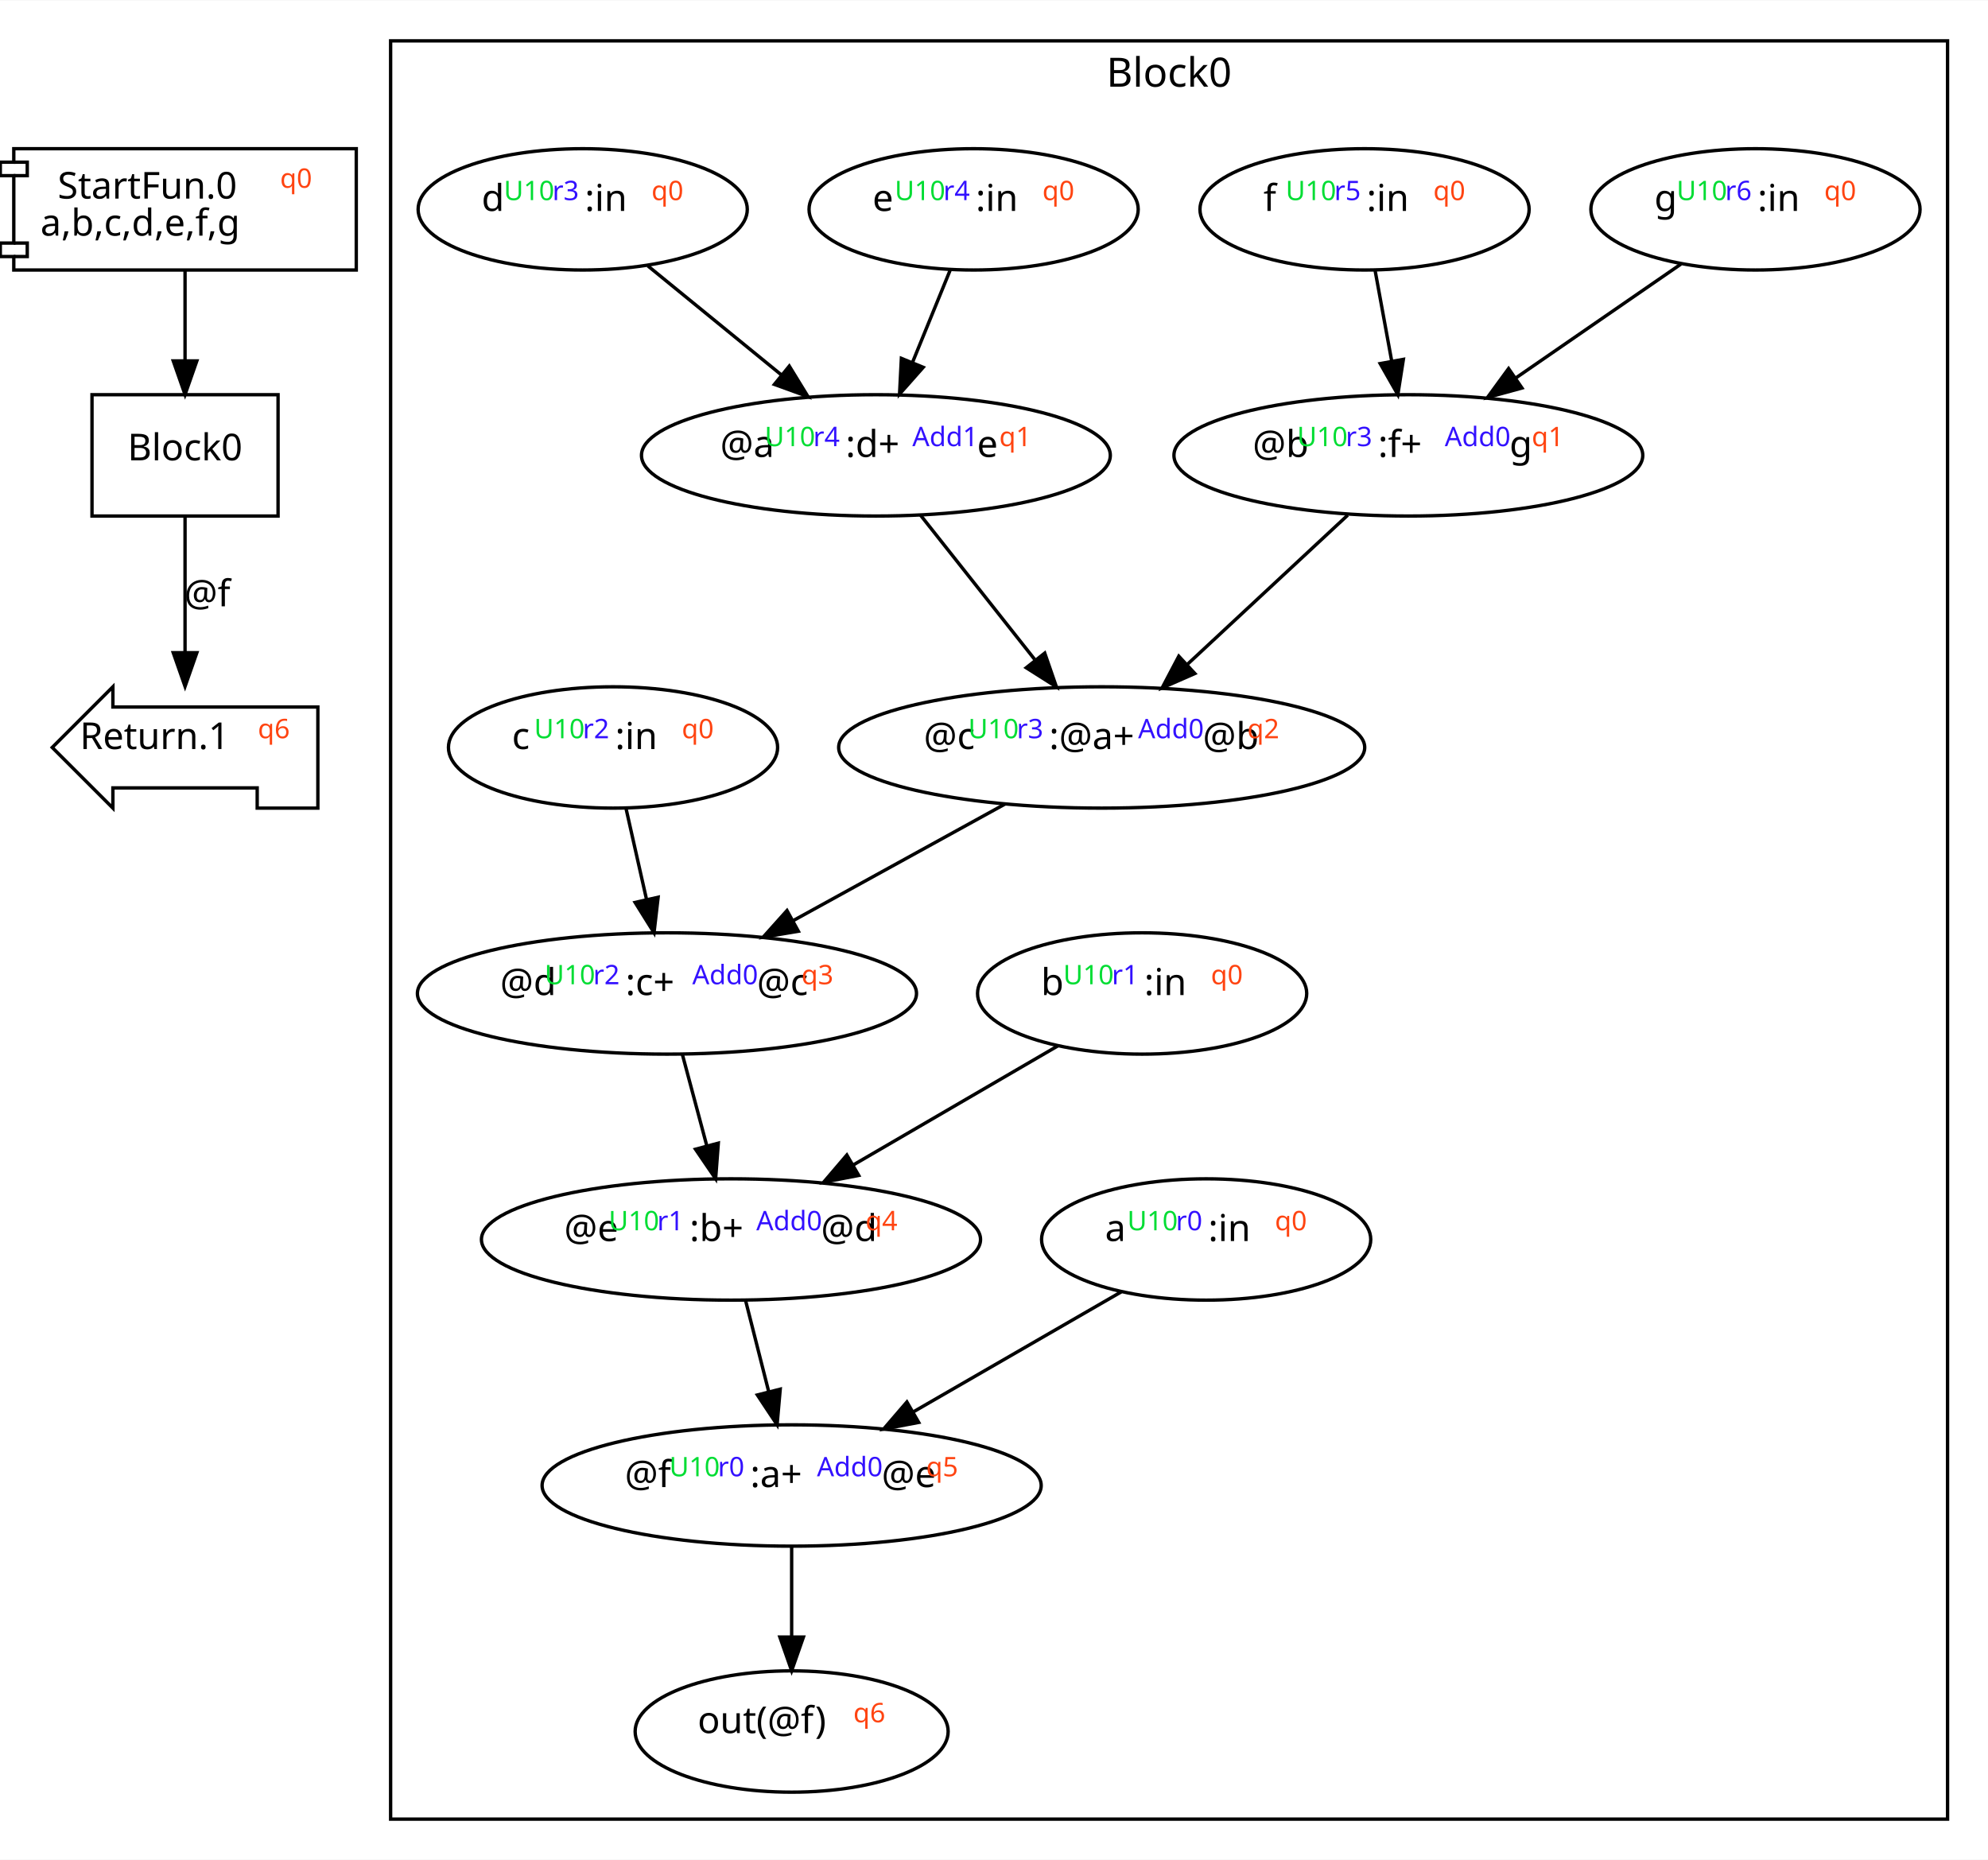
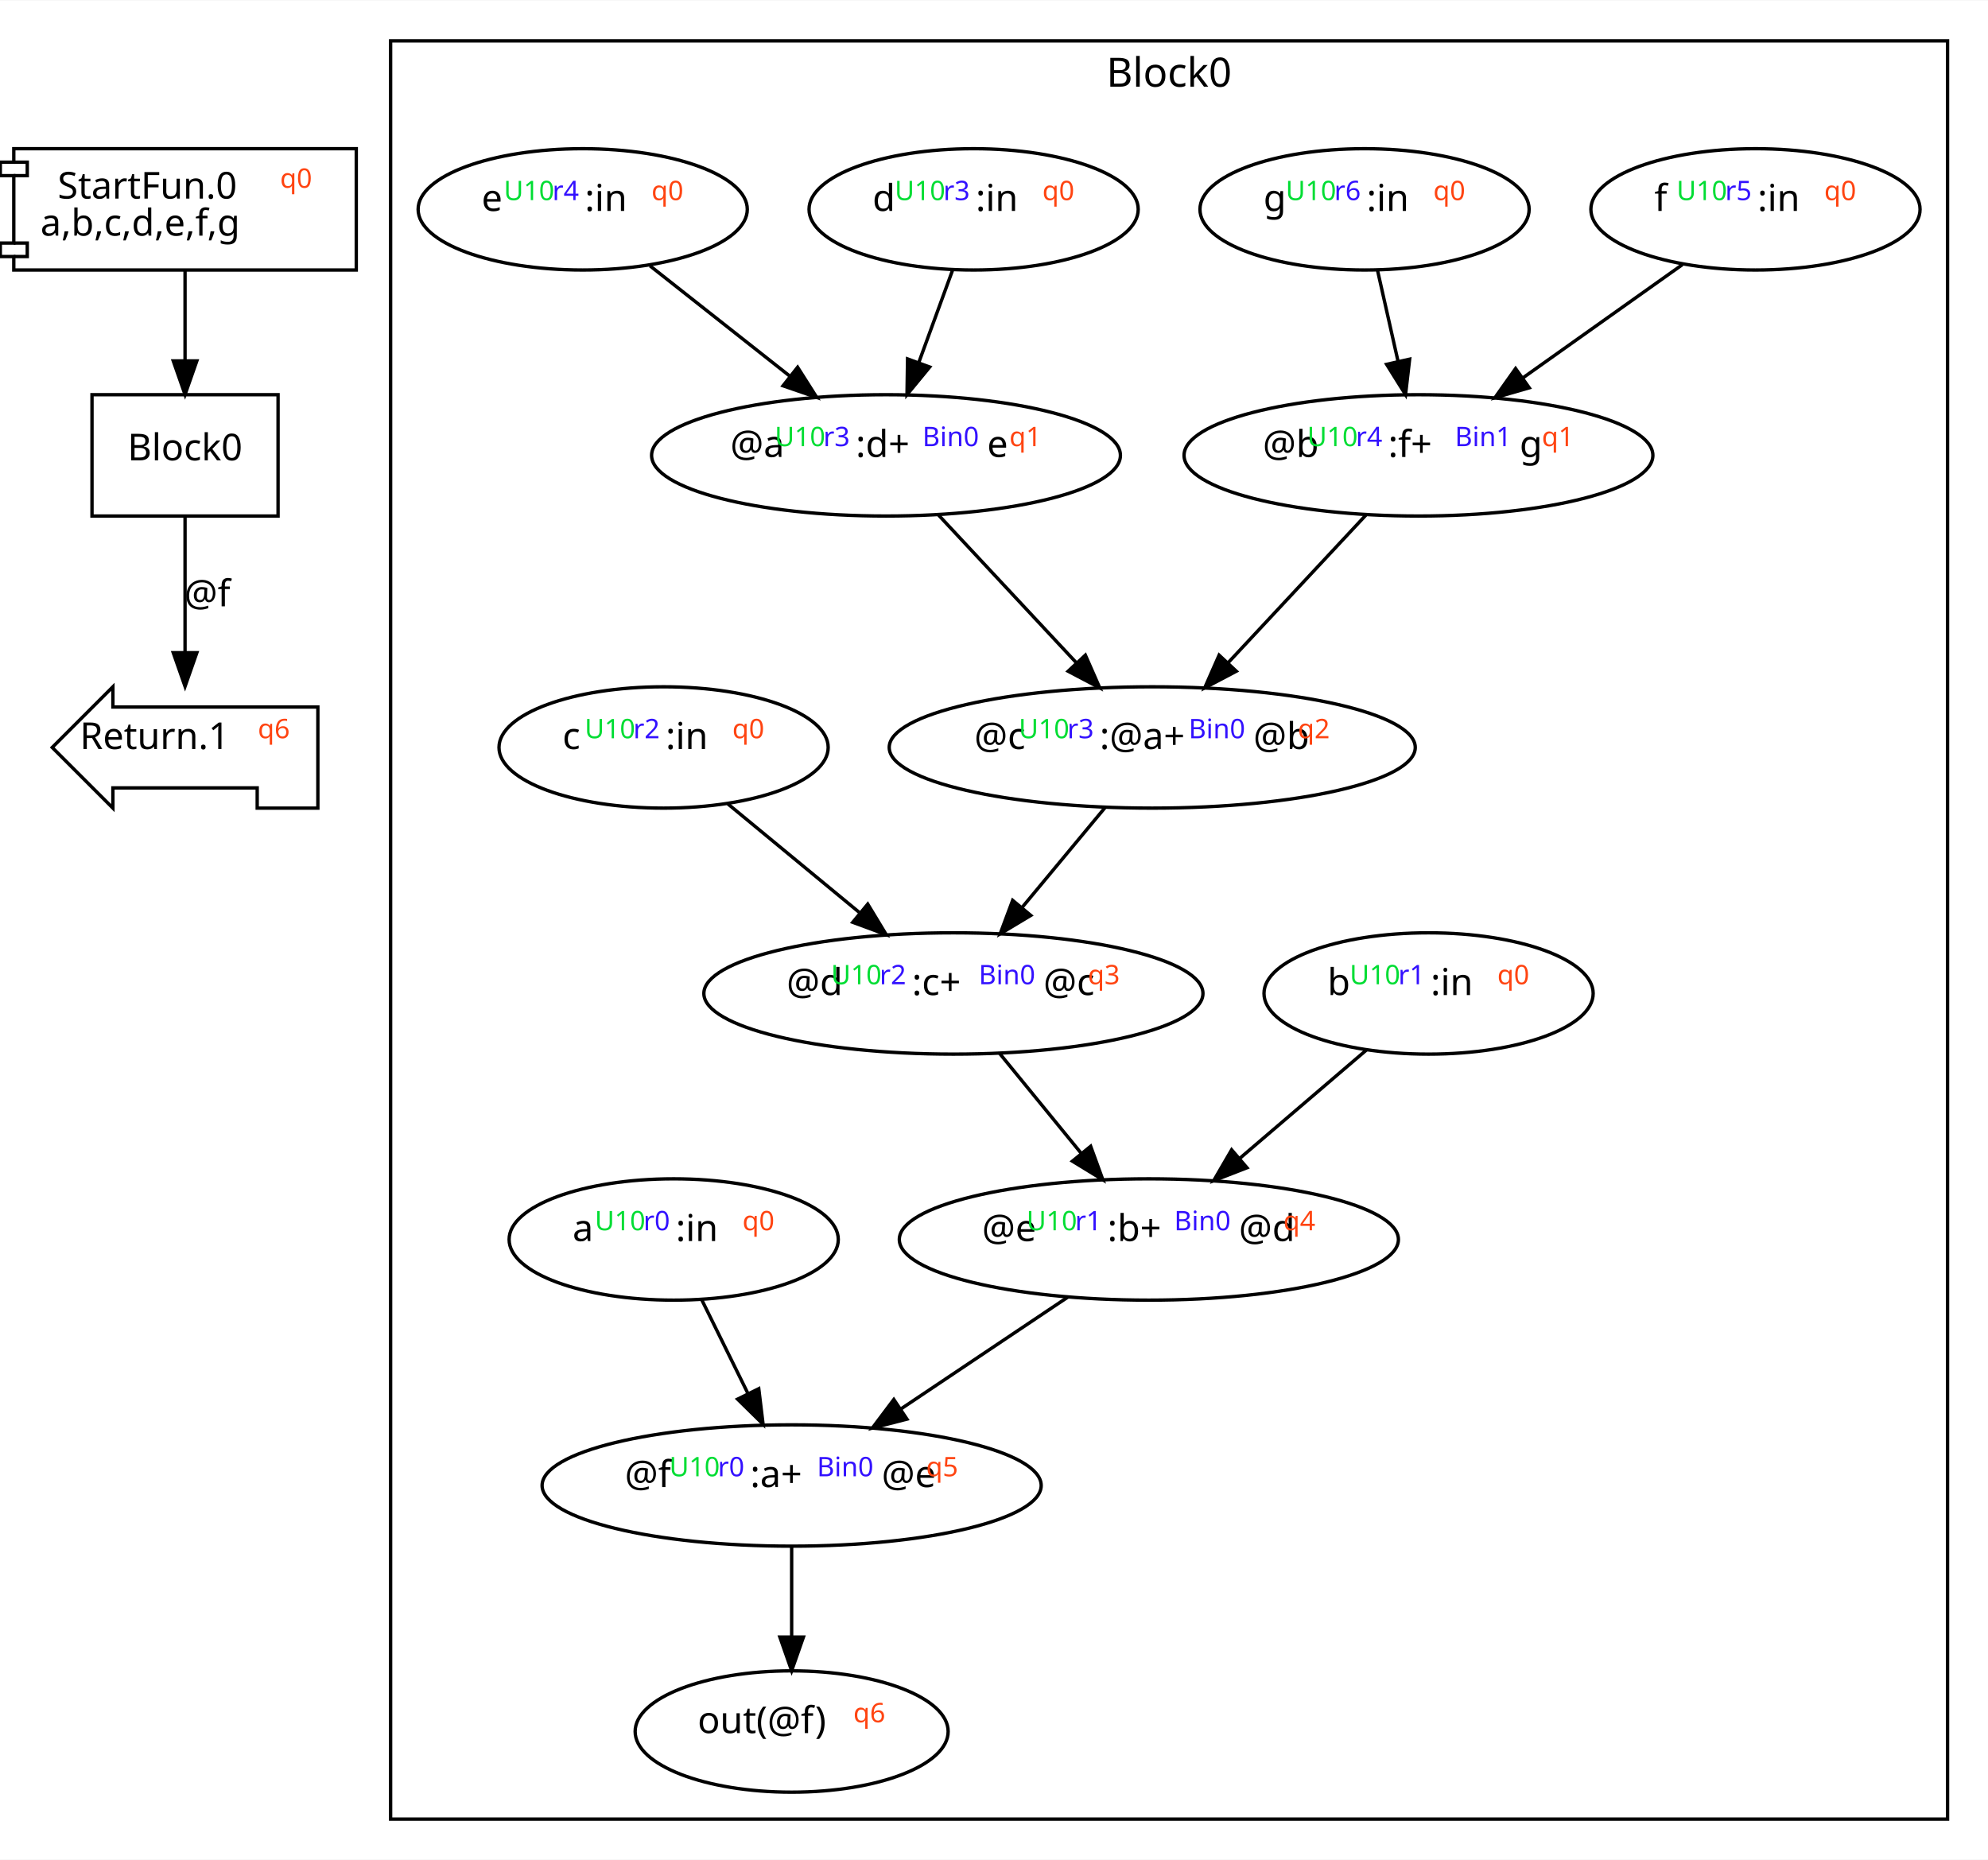
<svg xmlns="http://www.w3.org/2000/svg" width="590pt" height="552pt" viewBox="0.00 0.00 589.91 551.67">
  <g id="graph0" class="graph" transform="scale(1 1) rotate(0) translate(4 547.67)">
    <polygon fill="white" stroke="transparent" points="-4,4 -4,-547.67 585.91,-547.67 585.91,4 -4,4" />
    <g id="clust1" class="cluster">
      <polygon fill="none" stroke="black" points="111.91,-8 111.91,-535.67 573.91,-535.67 573.91,-8 111.91,-8" />
      <text text-anchor="middle" x="342.91" y="-522.07" font-family="Monaco" font-size="12.00">Block0</text>
    </g>
    <g id="node1" class="node">
      <polygon fill="none" stroke="black" points="101.72,-503.67 0.09,-503.67 0.09,-499.67 -3.91,-499.67 -3.91,-495.67 0.09,-495.67 0.09,-475.67 -3.91,-475.67 -3.91,-471.67 0.09,-471.67 0.09,-467.67 101.72,-467.67 101.72,-503.67" />
      <polyline fill="none" stroke="black" points="0.09,-499.67 4.09,-499.67 4.09,-495.67 0.09,-495.67 " />
      <polyline fill="none" stroke="black" points="0.09,-475.67 4.09,-475.67 4.09,-471.67 0.09,-471.67 " />
      <text text-anchor="start" x="13.1" y="-488.87" font-family="Monaco" font-size="11.00">StartFun.0</text>
      <text text-anchor="start" x="79.11" y="-488.87" font-family="Monaco" baseline-shift="super" font-size="8.00" fill="#ff4411">q0</text>
      <text text-anchor="start" x="8" y="-477.87" font-family="Monaco" font-size="11.00">a,b,c,d,e,f,g</text>
    </g>
    <g id="node2" class="node">
      <polygon fill="none" stroke="black" points="78.51,-430.67 23.3,-430.67 23.3,-394.67 78.51,-394.67 78.51,-430.67" />
      <text text-anchor="middle" x="50.91" y="-411.2" font-family="Monaco" font-size="11.00">Block0</text>
    </g>
    <g id="edge1" class="edge">
      <path fill="none" stroke="black" d="M50.91,-467.48C50.91,-459.46 50.91,-449.72 50.91,-440.74" />
      <polygon fill="black" stroke="black" points="54.41,-440.7 50.91,-430.7 47.41,-440.7 54.41,-440.7" />
    </g>
    <g id="node3" class="node">
      <polygon fill="none" stroke="black" points="90.32,-338 29.5,-338 29.5,-344 11.5,-326 29.5,-308 29.5,-314 72.32,-314 72.32,-308 90.32,-308 90.32,-338" />
      <text text-anchor="start" x="19.7" y="-325.53" font-family="Monaco" font-size="11.00">Return.1</text>
      <text text-anchor="start" x="72.51" y="-325.53" font-family="Monaco" baseline-shift="super" font-size="8.00" fill="#ff4411">q6</text>
    </g>
    <g id="edge2" class="edge">
      <path fill="none" stroke="black" d="M50.91,-394.53C50.91,-382.94 50.91,-367.39 50.91,-354.13" />
      <polygon fill="black" stroke="black" points="54.41,-354.11 50.91,-344.11 47.41,-354.11 54.41,-354.11" />
      <text text-anchor="middle" x="57.51" y="-367.87" font-family="Monaco" font-size="11.00">@f</text>
    </g>
    <g id="node4" class="node">
-       <ellipse fill="none" stroke="black" cx="193.91" cy="-253" rx="74.05" ry="18" />
-       <text text-anchor="start" x="144.4" y="-252.53" font-family="Monaco" font-size="11.00">@d</text>
-       <text text-anchor="start" x="157.6" y="-252.53" font-family="Monaco" baseline-shift="super" font-size="8.00" fill="#00dd33">U10</text>
-       <text text-anchor="start" x="172" y="-252.53" font-family="Monaco" baseline-shift="super" font-size="8.00" fill="#3311ff">r2</text>
-       <text text-anchor="start" x="181.6" y="-252.53" font-family="Monaco" font-size="11.00">:c+</text>
-       <text text-anchor="start" x="201.41" y="-252.53" font-family="Monaco" baseline-shift="super" font-size="8.00" fill="#3311ff">Add0</text>
-       <text text-anchor="start" x="220.61" y="-252.53" font-family="Monaco" font-size="11.00">@c</text>
-       <text text-anchor="start" x="233.81" y="-252.53" font-family="Monaco" baseline-shift="super" font-size="8.00" fill="#ff4411">q3</text>
-     </g>
-     <g id="node12" class="node">
-       <ellipse fill="none" stroke="black" cx="212.91" cy="-180" rx="74.05" ry="18" />
-       <text text-anchor="start" x="163.4" y="-179.53" font-family="Monaco" font-size="11.00">@e</text>
-       <text text-anchor="start" x="176.6" y="-179.53" font-family="Monaco" baseline-shift="super" font-size="8.00" fill="#00dd33">U10</text>
-       <text text-anchor="start" x="191" y="-179.53" font-family="Monaco" baseline-shift="super" font-size="8.00" fill="#3311ff">r1</text>
-       <text text-anchor="start" x="200.6" y="-179.53" font-family="Monaco" font-size="11.00">:b+</text>
-       <text text-anchor="start" x="220.41" y="-179.53" font-family="Monaco" baseline-shift="super" font-size="8.00" fill="#3311ff">Add0</text>
-       <text text-anchor="start" x="239.61" y="-179.53" font-family="Monaco" font-size="11.00">@d</text>
-       <text text-anchor="start" x="252.81" y="-179.53" font-family="Monaco" baseline-shift="super" font-size="8.00" fill="#ff4411">q4</text>
-     </g>
-     <g id="edge14" class="edge">
-       <path fill="none" stroke="black" d="M198.51,-234.81C200.68,-226.7 203.32,-216.84 205.74,-207.78" />
-       <polygon fill="black" stroke="black" points="209.15,-208.59 208.35,-198.03 202.38,-206.78 209.15,-208.59" />
+       <ellipse fill="none" stroke="black" cx="284.91" cy="-485.67" rx="48.84" ry="18" />
+       <text text-anchor="start" x="254.9" y="-485.2" font-family="Monaco" font-size="11.00">d</text>
+       <text text-anchor="start" x="261.5" y="-485.2" font-family="Monaco" baseline-shift="super" font-size="8.00" fill="#00dd33">U10</text>
+       <text text-anchor="start" x="275.91" y="-485.2" font-family="Monaco" baseline-shift="super" font-size="8.00" fill="#3311ff">r3</text>
+       <text text-anchor="start" x="285.51" y="-485.2" font-family="Monaco" font-size="11.00">:in</text>
+       <text text-anchor="start" x="305.31" y="-485.2" font-family="Monaco" baseline-shift="super" font-size="8.00" fill="#ff4411">q0</text>
+     </g>
+     <g id="node6" class="node">
+       <ellipse fill="none" stroke="black" cx="258.91" cy="-412.67" rx="69.56" ry="18" />
+       <text text-anchor="start" x="212.7" y="-412.2" font-family="Monaco" font-size="11.00">@a</text>
+       <text text-anchor="start" x="225.9" y="-412.2" font-family="Monaco" baseline-shift="super" font-size="8.00" fill="#00dd33">U10</text>
+       <text text-anchor="start" x="240.3" y="-412.2" font-family="Monaco" baseline-shift="super" font-size="8.00" fill="#3311ff">r3</text>
+       <text text-anchor="start" x="249.91" y="-412.2" font-family="Monaco" font-size="11.00">:d+</text>
+       <text text-anchor="start" x="269.71" y="-412.2" font-family="Monaco" baseline-shift="super" font-size="8.00" fill="#3311ff">Bin0</text>
+       <text text-anchor="start" x="288.91" y="-412.2" font-family="Monaco" font-size="11.00">e</text>
+       <text text-anchor="start" x="295.51" y="-412.2" font-family="Monaco" baseline-shift="super" font-size="8.00" fill="#ff4411">q1</text>
+     </g>
+     <g id="edge6" class="edge">
+       <path fill="none" stroke="black" d="M278.61,-467.48C275.61,-459.28 271.95,-449.29 268.61,-440.15" />
+       <polygon fill="black" stroke="black" points="271.87,-438.88 265.14,-430.7 265.3,-441.29 271.87,-438.88" />
    </g>
    <g id="node5" class="node">
-       <ellipse fill="none" stroke="black" cx="413.91" cy="-412.67" rx="69.56" ry="18" />
-       <text text-anchor="start" x="367.7" y="-412.2" font-family="Monaco" font-size="11.00">@b</text>
-       <text text-anchor="start" x="380.9" y="-412.2" font-family="Monaco" baseline-shift="super" font-size="8.00" fill="#00dd33">U10</text>
-       <text text-anchor="start" x="395.3" y="-412.2" font-family="Monaco" baseline-shift="super" font-size="8.00" fill="#3311ff">r3</text>
-       <text text-anchor="start" x="404.91" y="-412.2" font-family="Monaco" font-size="11.00">:f+</text>
-       <text text-anchor="start" x="424.71" y="-412.2" font-family="Monaco" baseline-shift="super" font-size="8.00" fill="#3311ff">Add0</text>
-       <text text-anchor="start" x="443.91" y="-412.2" font-family="Monaco" font-size="11.00">g</text>
-       <text text-anchor="start" x="450.51" y="-412.2" font-family="Monaco" baseline-shift="super" font-size="8.00" fill="#ff4411">q1</text>
-     </g>
-     <g id="node15" class="node">
-       <ellipse fill="none" stroke="black" cx="322.91" cy="-326" rx="78.05" ry="18" />
-       <text text-anchor="start" x="270.1" y="-325.53" font-family="Monaco" font-size="11.00">@c</text>
-       <text text-anchor="start" x="283.3" y="-325.53" font-family="Monaco" baseline-shift="super" font-size="8.00" fill="#00dd33">U10</text>
-       <text text-anchor="start" x="297.7" y="-325.53" font-family="Monaco" baseline-shift="super" font-size="8.00" fill="#3311ff">r3</text>
-       <text text-anchor="start" x="307.3" y="-325.53" font-family="Monaco" font-size="11.00">:@a+</text>
-       <text text-anchor="start" x="333.71" y="-325.53" font-family="Monaco" baseline-shift="super" font-size="8.00" fill="#3311ff">Add0</text>
-       <text text-anchor="start" x="352.91" y="-325.53" font-family="Monaco" font-size="11.00">@b</text>
-       <text text-anchor="start" x="366.11" y="-325.53" font-family="Monaco" baseline-shift="super" font-size="8.00" fill="#ff4411">q2</text>
-     </g>
-     <g id="edge4" class="edge">
-       <path fill="none" stroke="black" d="M395.93,-394.94C382.34,-382.3 363.51,-364.78 348.38,-350.7" />
-       <polygon fill="black" stroke="black" points="350.55,-347.94 340.85,-343.69 345.79,-353.07 350.55,-347.94" />
-     </g>
-     <g id="node6" class="node">
-       <ellipse fill="none" stroke="black" cx="516.91" cy="-485.67" rx="48.84" ry="18" />
-       <text text-anchor="start" x="486.9" y="-485.2" font-family="Monaco" font-size="11.00">g</text>
-       <text text-anchor="start" x="493.5" y="-485.2" font-family="Monaco" baseline-shift="super" font-size="8.00" fill="#00dd33">U10</text>
-       <text text-anchor="start" x="507.91" y="-485.2" font-family="Monaco" baseline-shift="super" font-size="8.00" fill="#3311ff">r6</text>
-       <text text-anchor="start" x="517.51" y="-485.2" font-family="Monaco" font-size="11.00">:in</text>
-       <text text-anchor="start" x="537.31" y="-485.2" font-family="Monaco" baseline-shift="super" font-size="8.00" fill="#ff4411">q0</text>
-     </g>
-     <g id="edge10" class="edge">
-       <path fill="none" stroke="black" d="M494.81,-469.44C480.55,-459.6 461.76,-446.65 445.88,-435.7" />
-       <polygon fill="black" stroke="black" points="447.62,-432.66 437.4,-429.86 443.65,-438.42 447.62,-432.66" />
-     </g>
-     <g id="node7" class="node">
-       <ellipse fill="none" stroke="black" cx="353.91" cy="-180" rx="48.84" ry="18" />
-       <text text-anchor="start" x="323.9" y="-179.53" font-family="Monaco" font-size="11.00">a</text>
-       <text text-anchor="start" x="330.5" y="-179.53" font-family="Monaco" baseline-shift="super" font-size="8.00" fill="#00dd33">U10</text>
-       <text text-anchor="start" x="344.91" y="-179.53" font-family="Monaco" baseline-shift="super" font-size="8.00" fill="#3311ff">r0</text>
-       <text text-anchor="start" x="354.51" y="-179.53" font-family="Monaco" font-size="11.00">:in</text>
-       <text text-anchor="start" x="374.31" y="-179.53" font-family="Monaco" baseline-shift="super" font-size="8.00" fill="#ff4411">q0</text>
-     </g>
-     <g id="node13" class="node">
      <ellipse fill="none" stroke="black" cx="230.91" cy="-107" rx="74.05" ry="18" />
      <text text-anchor="start" x="181.4" y="-106.53" font-family="Monaco" font-size="11.00">@f</text>
      <text text-anchor="start" x="194.6" y="-106.53" font-family="Monaco" baseline-shift="super" font-size="8.00" fill="#00dd33">U10</text>
      <text text-anchor="start" x="209" y="-106.53" font-family="Monaco" baseline-shift="super" font-size="8.00" fill="#3311ff">r0</text>
      <text text-anchor="start" x="218.6" y="-106.53" font-family="Monaco" font-size="11.00">:a+</text>
-       <text text-anchor="start" x="238.41" y="-106.53" font-family="Monaco" baseline-shift="super" font-size="8.00" fill="#3311ff">Add0</text>
+       <text text-anchor="start" x="238.41" y="-106.53" font-family="Monaco" baseline-shift="super" font-size="8.00" fill="#3311ff">Bin0</text>
      <text text-anchor="start" x="257.61" y="-106.53" font-family="Monaco" font-size="11.00">@e</text>
      <text text-anchor="start" x="270.81" y="-106.53" font-family="Monaco" baseline-shift="super" font-size="8.00" fill="#ff4411">q5</text>
    </g>
-     <g id="edge6" class="edge">
-       <path fill="none" stroke="black" d="M328.72,-164.46C310.92,-154.19 286.8,-140.27 266.97,-128.82" />
-       <polygon fill="black" stroke="black" points="268.61,-125.72 258.2,-123.75 265.11,-131.78 268.61,-125.72" />
-     </g>
-     <g id="node8" class="node">
-       <ellipse fill="none" stroke="black" cx="334.91" cy="-253" rx="48.84" ry="18" />
-       <text text-anchor="start" x="304.9" y="-252.53" font-family="Monaco" font-size="11.00">b</text>
-       <text text-anchor="start" x="311.5" y="-252.53" font-family="Monaco" baseline-shift="super" font-size="8.00" fill="#00dd33">U10</text>
-       <text text-anchor="start" x="325.91" y="-252.53" font-family="Monaco" baseline-shift="super" font-size="8.00" fill="#3311ff">r1</text>
-       <text text-anchor="start" x="335.51" y="-252.53" font-family="Monaco" font-size="11.00">:in</text>
-       <text text-anchor="start" x="355.31" y="-252.53" font-family="Monaco" baseline-shift="super" font-size="8.00" fill="#ff4411">q0</text>
-     </g>
-     <g id="edge15" class="edge">
-       <path fill="none" stroke="black" d="M309.92,-237.46C292.39,-227.26 268.68,-213.46 249.08,-202.05" />
-       <polygon fill="black" stroke="black" points="250.81,-199.01 240.41,-197 247.29,-205.06 250.81,-199.01" />
-     </g>
-     <g id="node9" class="node">
+     <g id="node10" class="node">
      <ellipse fill="none" stroke="black" cx="230.91" cy="-34" rx="46.44" ry="18" />
      <text text-anchor="start" x="203" y="-33.53" font-family="Monaco" font-size="11.00">out(@f)</text>
      <text text-anchor="start" x="249.21" y="-33.53" font-family="Monaco" baseline-shift="super" font-size="8.00" fill="#ff4411">q6</text>
    </g>
-     <g id="node10" class="node">
+     <g id="edge5" class="edge">
+       <path fill="none" stroke="black" d="M230.91,-88.81C230.91,-80.79 230.91,-71.05 230.91,-62.07" />
+       <polygon fill="black" stroke="black" points="234.41,-62.03 230.91,-52.03 227.41,-62.03 234.41,-62.03" />
+     </g>
+     <g id="node17" class="node">
+       <ellipse fill="none" stroke="black" cx="337.91" cy="-326" rx="78.05" ry="18" />
+       <text text-anchor="start" x="285.1" y="-325.53" font-family="Monaco" font-size="11.00">@c</text>
+       <text text-anchor="start" x="298.3" y="-325.53" font-family="Monaco" baseline-shift="super" font-size="8.00" fill="#00dd33">U10</text>
+       <text text-anchor="start" x="312.7" y="-325.53" font-family="Monaco" baseline-shift="super" font-size="8.00" fill="#3311ff">r3</text>
+       <text text-anchor="start" x="322.3" y="-325.53" font-family="Monaco" font-size="11.00">:@a+</text>
+       <text text-anchor="start" x="348.71" y="-325.53" font-family="Monaco" baseline-shift="super" font-size="8.00" fill="#3311ff">Bin0</text>
+       <text text-anchor="start" x="367.91" y="-325.53" font-family="Monaco" font-size="11.00">@b</text>
+       <text text-anchor="start" x="381.11" y="-325.53" font-family="Monaco" baseline-shift="super" font-size="8.00" fill="#ff4411">q2</text>
+     </g>
+     <g id="edge8" class="edge">
+       <path fill="none" stroke="black" d="M274.51,-394.94C286.2,-382.42 302.36,-365.1 315.43,-351.09" />
+       <polygon fill="black" stroke="black" points="318.07,-353.39 322.33,-343.69 312.95,-348.62 318.07,-353.39" />
+     </g>
+     <g id="node7" class="node">
+       <ellipse fill="none" stroke="black" cx="516.91" cy="-485.67" rx="48.84" ry="18" />
+       <text text-anchor="start" x="486.9" y="-485.2" font-family="Monaco" font-size="11.00">f</text>
+       <text text-anchor="start" x="493.5" y="-485.2" font-family="Monaco" baseline-shift="super" font-size="8.00" fill="#00dd33">U10</text>
+       <text text-anchor="start" x="507.91" y="-485.2" font-family="Monaco" baseline-shift="super" font-size="8.00" fill="#3311ff">r5</text>
+       <text text-anchor="start" x="517.51" y="-485.2" font-family="Monaco" font-size="11.00">:in</text>
+       <text text-anchor="start" x="537.31" y="-485.2" font-family="Monaco" baseline-shift="super" font-size="8.00" fill="#ff4411">q0</text>
+     </g>
+     <g id="node16" class="node">
+       <ellipse fill="none" stroke="black" cx="416.91" cy="-412.67" rx="69.56" ry="18" />
+       <text text-anchor="start" x="370.7" y="-412.2" font-family="Monaco" font-size="11.00">@b</text>
+       <text text-anchor="start" x="383.9" y="-412.2" font-family="Monaco" baseline-shift="super" font-size="8.00" fill="#00dd33">U10</text>
+       <text text-anchor="start" x="398.3" y="-412.2" font-family="Monaco" baseline-shift="super" font-size="8.00" fill="#3311ff">r4</text>
+       <text text-anchor="start" x="407.91" y="-412.2" font-family="Monaco" font-size="11.00">:f+</text>
+       <text text-anchor="start" x="427.71" y="-412.2" font-family="Monaco" baseline-shift="super" font-size="8.00" fill="#3311ff">Bin1</text>
+       <text text-anchor="start" x="446.91" y="-412.2" font-family="Monaco" font-size="11.00">g</text>
+       <text text-anchor="start" x="453.51" y="-412.2" font-family="Monaco" baseline-shift="super" font-size="8.00" fill="#ff4411">q1</text>
+     </g>
+     <g id="edge3" class="edge">
+       <path fill="none" stroke="black" d="M495.21,-469.26C481.35,-459.42 463.16,-446.51 447.8,-435.6" />
+       <polygon fill="black" stroke="black" points="449.78,-432.72 439.6,-429.78 445.73,-438.43 449.78,-432.72" />
+     </g>
+     <g id="node8" class="node">
+       <ellipse fill="none" stroke="black" cx="400.91" cy="-485.67" rx="48.84" ry="18" />
+       <text text-anchor="start" x="370.9" y="-485.2" font-family="Monaco" font-size="11.00">g</text>
+       <text text-anchor="start" x="377.5" y="-485.2" font-family="Monaco" baseline-shift="super" font-size="8.00" fill="#00dd33">U10</text>
+       <text text-anchor="start" x="391.91" y="-485.2" font-family="Monaco" baseline-shift="super" font-size="8.00" fill="#3311ff">r6</text>
+       <text text-anchor="start" x="401.51" y="-485.2" font-family="Monaco" font-size="11.00">:in</text>
+       <text text-anchor="start" x="421.31" y="-485.2" font-family="Monaco" baseline-shift="super" font-size="8.00" fill="#ff4411">q0</text>
+     </g>
+     <g id="edge4" class="edge">
+       <path fill="none" stroke="black" d="M404.78,-467.48C406.59,-459.46 408.78,-449.72 410.81,-440.74" />
+       <polygon fill="black" stroke="black" points="414.29,-441.22 413.07,-430.7 407.46,-439.68 414.29,-441.22" />
+     </g>
+     <g id="node9" class="node">
+       <ellipse fill="none" stroke="black" cx="419.91" cy="-253" rx="48.84" ry="18" />
+       <text text-anchor="start" x="389.9" y="-252.53" font-family="Monaco" font-size="11.00">b</text>
+       <text text-anchor="start" x="396.5" y="-252.53" font-family="Monaco" baseline-shift="super" font-size="8.00" fill="#00dd33">U10</text>
+       <text text-anchor="start" x="410.91" y="-252.53" font-family="Monaco" baseline-shift="super" font-size="8.00" fill="#3311ff">r1</text>
+       <text text-anchor="start" x="420.51" y="-252.53" font-family="Monaco" font-size="11.00">:in</text>
+       <text text-anchor="start" x="440.31" y="-252.53" font-family="Monaco" baseline-shift="super" font-size="8.00" fill="#ff4411">q0</text>
+     </g>
+     <g id="node11" class="node">
+       <ellipse fill="none" stroke="black" cx="336.91" cy="-180" rx="74.05" ry="18" />
+       <text text-anchor="start" x="287.4" y="-179.53" font-family="Monaco" font-size="11.00">@e</text>
+       <text text-anchor="start" x="300.6" y="-179.53" font-family="Monaco" baseline-shift="super" font-size="8.00" fill="#00dd33">U10</text>
+       <text text-anchor="start" x="315" y="-179.53" font-family="Monaco" baseline-shift="super" font-size="8.00" fill="#3311ff">r1</text>
+       <text text-anchor="start" x="324.6" y="-179.53" font-family="Monaco" font-size="11.00">:b+</text>
+       <text text-anchor="start" x="344.41" y="-179.53" font-family="Monaco" baseline-shift="super" font-size="8.00" fill="#3311ff">Bin0</text>
+       <text text-anchor="start" x="363.61" y="-179.53" font-family="Monaco" font-size="11.00">@d</text>
+       <text text-anchor="start" x="376.81" y="-179.53" font-family="Monaco" baseline-shift="super" font-size="8.00" fill="#ff4411">q4</text>
+     </g>
+     <g id="edge10" class="edge">
+       <path fill="none" stroke="black" d="M401.49,-236.24C390.44,-226.79 376.19,-214.6 363.89,-204.08" />
+       <polygon fill="black" stroke="black" points="366.02,-201.29 356.14,-197.45 361.47,-206.61 366.02,-201.29" />
+     </g>
+     <g id="edge14" class="edge">
+       <path fill="none" stroke="black" d="M312.85,-162.89C298.22,-153.08 279.33,-140.43 263.38,-129.75" />
+       <polygon fill="black" stroke="black" points="265.12,-126.7 254.86,-124.05 261.23,-132.52 265.12,-126.7" />
+     </g>
+     <g id="node12" class="node">
      <ellipse fill="none" stroke="black" cx="168.91" cy="-485.67" rx="48.84" ry="18" />
-       <text text-anchor="start" x="138.9" y="-485.2" font-family="Monaco" font-size="11.00">d</text>
+       <text text-anchor="start" x="138.9" y="-485.2" font-family="Monaco" font-size="11.00">e</text>
      <text text-anchor="start" x="145.5" y="-485.2" font-family="Monaco" baseline-shift="super" font-size="8.00" fill="#00dd33">U10</text>
-       <text text-anchor="start" x="159.91" y="-485.2" font-family="Monaco" baseline-shift="super" font-size="8.00" fill="#3311ff">r3</text>
+       <text text-anchor="start" x="159.91" y="-485.2" font-family="Monaco" baseline-shift="super" font-size="8.00" fill="#3311ff">r4</text>
      <text text-anchor="start" x="169.51" y="-485.2" font-family="Monaco" font-size="11.00">:in</text>
      <text text-anchor="start" x="189.31" y="-485.2" font-family="Monaco" baseline-shift="super" font-size="8.00" fill="#ff4411">q0</text>
    </g>
-     <g id="node11" class="node">
-       <ellipse fill="none" stroke="black" cx="255.91" cy="-412.67" rx="69.56" ry="18" />
-       <text text-anchor="start" x="209.7" y="-412.2" font-family="Monaco" font-size="11.00">@a</text>
-       <text text-anchor="start" x="222.9" y="-412.2" font-family="Monaco" baseline-shift="super" font-size="8.00" fill="#00dd33">U10</text>
-       <text text-anchor="start" x="237.3" y="-412.2" font-family="Monaco" baseline-shift="super" font-size="8.00" fill="#3311ff">r4</text>
-       <text text-anchor="start" x="246.91" y="-412.2" font-family="Monaco" font-size="11.00">:d+</text>
-       <text text-anchor="start" x="266.71" y="-412.2" font-family="Monaco" baseline-shift="super" font-size="8.00" fill="#3311ff">Add1</text>
-       <text text-anchor="start" x="285.91" y="-412.2" font-family="Monaco" font-size="11.00">e</text>
-       <text text-anchor="start" x="292.51" y="-412.2" font-family="Monaco" baseline-shift="super" font-size="8.00" fill="#ff4411">q1</text>
-     </g>
-     <g id="edge8" class="edge">
-       <path fill="none" stroke="black" d="M188.22,-468.91C199.91,-459.37 215.01,-447.04 227.99,-436.45" />
-       <polygon fill="black" stroke="black" points="230.21,-439.16 235.75,-430.12 225.79,-433.73 230.21,-439.16" />
-     </g>
-     <g id="edge5" class="edge">
-       <path fill="none" stroke="black" d="M269.14,-394.94C278.81,-382.73 292.08,-365.96 303.01,-352.14" />
-       <polygon fill="black" stroke="black" points="306.01,-354 309.47,-343.98 300.52,-349.65 306.01,-354" />
-     </g>
    <g id="edge7" class="edge">
-       <path fill="none" stroke="black" d="M217.26,-161.81C219.32,-153.7 221.82,-143.84 224.12,-134.78" />
-       <polygon fill="black" stroke="black" points="227.52,-135.58 226.59,-125.03 220.74,-133.86 227.52,-135.58" />
-     </g>
-     <g id="edge3" class="edge">
-       <path fill="none" stroke="black" d="M230.91,-88.81C230.91,-80.79 230.91,-71.05 230.91,-62.07" />
-       <polygon fill="black" stroke="black" points="234.41,-62.03 230.91,-52.03 227.41,-62.03 234.41,-62.03" />
+       <path fill="none" stroke="black" d="M188.88,-468.91C201.06,-459.3 216.83,-446.87 230.31,-436.23" />
+       <polygon fill="black" stroke="black" points="232.68,-438.82 238.36,-429.87 228.35,-433.32 232.68,-438.82" />
+     </g>
+     <g id="node13" class="node">
+       <ellipse fill="none" stroke="black" cx="192.91" cy="-326" rx="48.84" ry="18" />
+       <text text-anchor="start" x="162.9" y="-325.53" font-family="Monaco" font-size="11.00">c</text>
+       <text text-anchor="start" x="169.5" y="-325.53" font-family="Monaco" baseline-shift="super" font-size="8.00" fill="#00dd33">U10</text>
+       <text text-anchor="start" x="183.91" y="-325.53" font-family="Monaco" baseline-shift="super" font-size="8.00" fill="#3311ff">r2</text>
+       <text text-anchor="start" x="193.51" y="-325.53" font-family="Monaco" font-size="11.00">:in</text>
+       <text text-anchor="start" x="213.31" y="-325.53" font-family="Monaco" baseline-shift="super" font-size="8.00" fill="#ff4411">q0</text>
+     </g>
+     <g id="node15" class="node">
+       <ellipse fill="none" stroke="black" cx="278.91" cy="-253" rx="74.05" ry="18" />
+       <text text-anchor="start" x="229.4" y="-252.53" font-family="Monaco" font-size="11.00">@d</text>
+       <text text-anchor="start" x="242.6" y="-252.53" font-family="Monaco" baseline-shift="super" font-size="8.00" fill="#00dd33">U10</text>
+       <text text-anchor="start" x="257" y="-252.53" font-family="Monaco" baseline-shift="super" font-size="8.00" fill="#3311ff">r2</text>
+       <text text-anchor="start" x="266.6" y="-252.53" font-family="Monaco" font-size="11.00">:c+</text>
+       <text text-anchor="start" x="286.41" y="-252.53" font-family="Monaco" baseline-shift="super" font-size="8.00" fill="#3311ff">Bin0</text>
+       <text text-anchor="start" x="305.61" y="-252.53" font-family="Monaco" font-size="11.00">@c</text>
+       <text text-anchor="start" x="318.81" y="-252.53" font-family="Monaco" baseline-shift="super" font-size="8.00" fill="#ff4411">q3</text>
+     </g>
+     <g id="edge12" class="edge">
+       <path fill="none" stroke="black" d="M211.99,-309.24C223.44,-299.79 238.2,-287.6 250.95,-277.08" />
+       <polygon fill="black" stroke="black" points="253.49,-279.52 258.98,-270.45 249.04,-274.12 253.49,-279.52" />
    </g>
    <g id="node14" class="node">
-       <ellipse fill="none" stroke="black" cx="400.91" cy="-485.67" rx="48.84" ry="18" />
-       <text text-anchor="start" x="370.9" y="-485.2" font-family="Monaco" font-size="11.00">f</text>
-       <text text-anchor="start" x="377.5" y="-485.2" font-family="Monaco" baseline-shift="super" font-size="8.00" fill="#00dd33">U10</text>
-       <text text-anchor="start" x="391.91" y="-485.2" font-family="Monaco" baseline-shift="super" font-size="8.00" fill="#3311ff">r5</text>
-       <text text-anchor="start" x="401.51" y="-485.2" font-family="Monaco" font-size="11.00">:in</text>
-       <text text-anchor="start" x="421.31" y="-485.2" font-family="Monaco" baseline-shift="super" font-size="8.00" fill="#ff4411">q0</text>
+       <ellipse fill="none" stroke="black" cx="195.91" cy="-180" rx="48.84" ry="18" />
+       <text text-anchor="start" x="165.9" y="-179.53" font-family="Monaco" font-size="11.00">a</text>
+       <text text-anchor="start" x="172.5" y="-179.53" font-family="Monaco" baseline-shift="super" font-size="8.00" fill="#00dd33">U10</text>
+       <text text-anchor="start" x="186.91" y="-179.53" font-family="Monaco" baseline-shift="super" font-size="8.00" fill="#3311ff">r0</text>
+       <text text-anchor="start" x="196.51" y="-179.53" font-family="Monaco" font-size="11.00">:in</text>
+       <text text-anchor="start" x="216.31" y="-179.53" font-family="Monaco" baseline-shift="super" font-size="8.00" fill="#ff4411">q0</text>
+     </g>
+     <g id="edge15" class="edge">
+       <path fill="none" stroke="black" d="M204.2,-162.17C208.28,-153.9 213.3,-143.72 217.87,-134.44" />
+       <polygon fill="black" stroke="black" points="221.15,-135.72 222.43,-125.2 214.87,-132.62 221.15,-135.72" />
    </g>
    <g id="edge11" class="edge">
-       <path fill="none" stroke="black" d="M404.05,-467.48C405.52,-459.46 407.31,-449.72 408.95,-440.74" />
-       <polygon fill="black" stroke="black" points="412.43,-441.16 410.79,-430.7 405.55,-439.9 412.43,-441.16" />
-     </g>
-     <g id="edge12" class="edge">
-       <path fill="none" stroke="black" d="M294.28,-309.24C275.74,-299.04 251.4,-285.65 231.34,-274.6" />
-       <polygon fill="black" stroke="black" points="232.9,-271.47 222.46,-269.71 229.53,-277.6 232.9,-271.47" />
-     </g>
-     <g id="node16" class="node">
-       <ellipse fill="none" stroke="black" cx="284.91" cy="-485.67" rx="48.84" ry="18" />
-       <text text-anchor="start" x="254.9" y="-485.2" font-family="Monaco" font-size="11.00">e</text>
-       <text text-anchor="start" x="261.5" y="-485.2" font-family="Monaco" baseline-shift="super" font-size="8.00" fill="#00dd33">U10</text>
-       <text text-anchor="start" x="275.91" y="-485.2" font-family="Monaco" baseline-shift="super" font-size="8.00" fill="#3311ff">r4</text>
-       <text text-anchor="start" x="285.51" y="-485.2" font-family="Monaco" font-size="11.00">:in</text>
-       <text text-anchor="start" x="305.31" y="-485.2" font-family="Monaco" baseline-shift="super" font-size="8.00" fill="#ff4411">q0</text>
+       <path fill="none" stroke="black" d="M292.65,-235.17C299.88,-226.33 308.86,-215.33 316.85,-205.55" />
+       <polygon fill="black" stroke="black" points="319.64,-207.66 323.26,-197.71 314.22,-203.24 319.64,-207.66" />
    </g>
    <g id="edge9" class="edge">
-       <path fill="none" stroke="black" d="M278.03,-467.84C274.69,-459.65 270.59,-449.61 266.83,-440.4" />
-       <polygon fill="black" stroke="black" points="269.95,-438.8 262.93,-430.87 263.47,-441.45 269.95,-438.8" />
-     </g>
-     <g id="node17" class="node">
-       <ellipse fill="none" stroke="black" cx="177.91" cy="-326" rx="48.84" ry="18" />
-       <text text-anchor="start" x="147.9" y="-325.53" font-family="Monaco" font-size="11.00">c</text>
-       <text text-anchor="start" x="154.5" y="-325.53" font-family="Monaco" baseline-shift="super" font-size="8.00" fill="#00dd33">U10</text>
-       <text text-anchor="start" x="168.91" y="-325.53" font-family="Monaco" baseline-shift="super" font-size="8.00" fill="#3311ff">r2</text>
-       <text text-anchor="start" x="178.51" y="-325.53" font-family="Monaco" font-size="11.00">:in</text>
-       <text text-anchor="start" x="198.31" y="-325.53" font-family="Monaco" baseline-shift="super" font-size="8.00" fill="#ff4411">q0</text>
+       <path fill="none" stroke="black" d="M401.3,-394.94C389.61,-382.42 373.46,-365.1 360.38,-351.09" />
+       <polygon fill="black" stroke="black" points="362.86,-348.62 353.48,-343.69 357.75,-353.39 362.86,-348.62" />
    </g>
    <g id="edge13" class="edge">
-       <path fill="none" stroke="black" d="M181.78,-307.81C183.59,-299.79 185.78,-290.05 187.81,-281.07" />
-       <polygon fill="black" stroke="black" points="191.29,-281.55 190.07,-271.03 184.46,-280.01 191.29,-281.55" />
+       <path fill="none" stroke="black" d="M323.92,-308.17C316.58,-299.33 307.43,-288.33 299.31,-278.55" />
+       <polygon fill="black" stroke="black" points="301.87,-276.16 292.79,-270.71 296.49,-280.63 301.87,-276.16" />
    </g>
  </g>
</svg>
